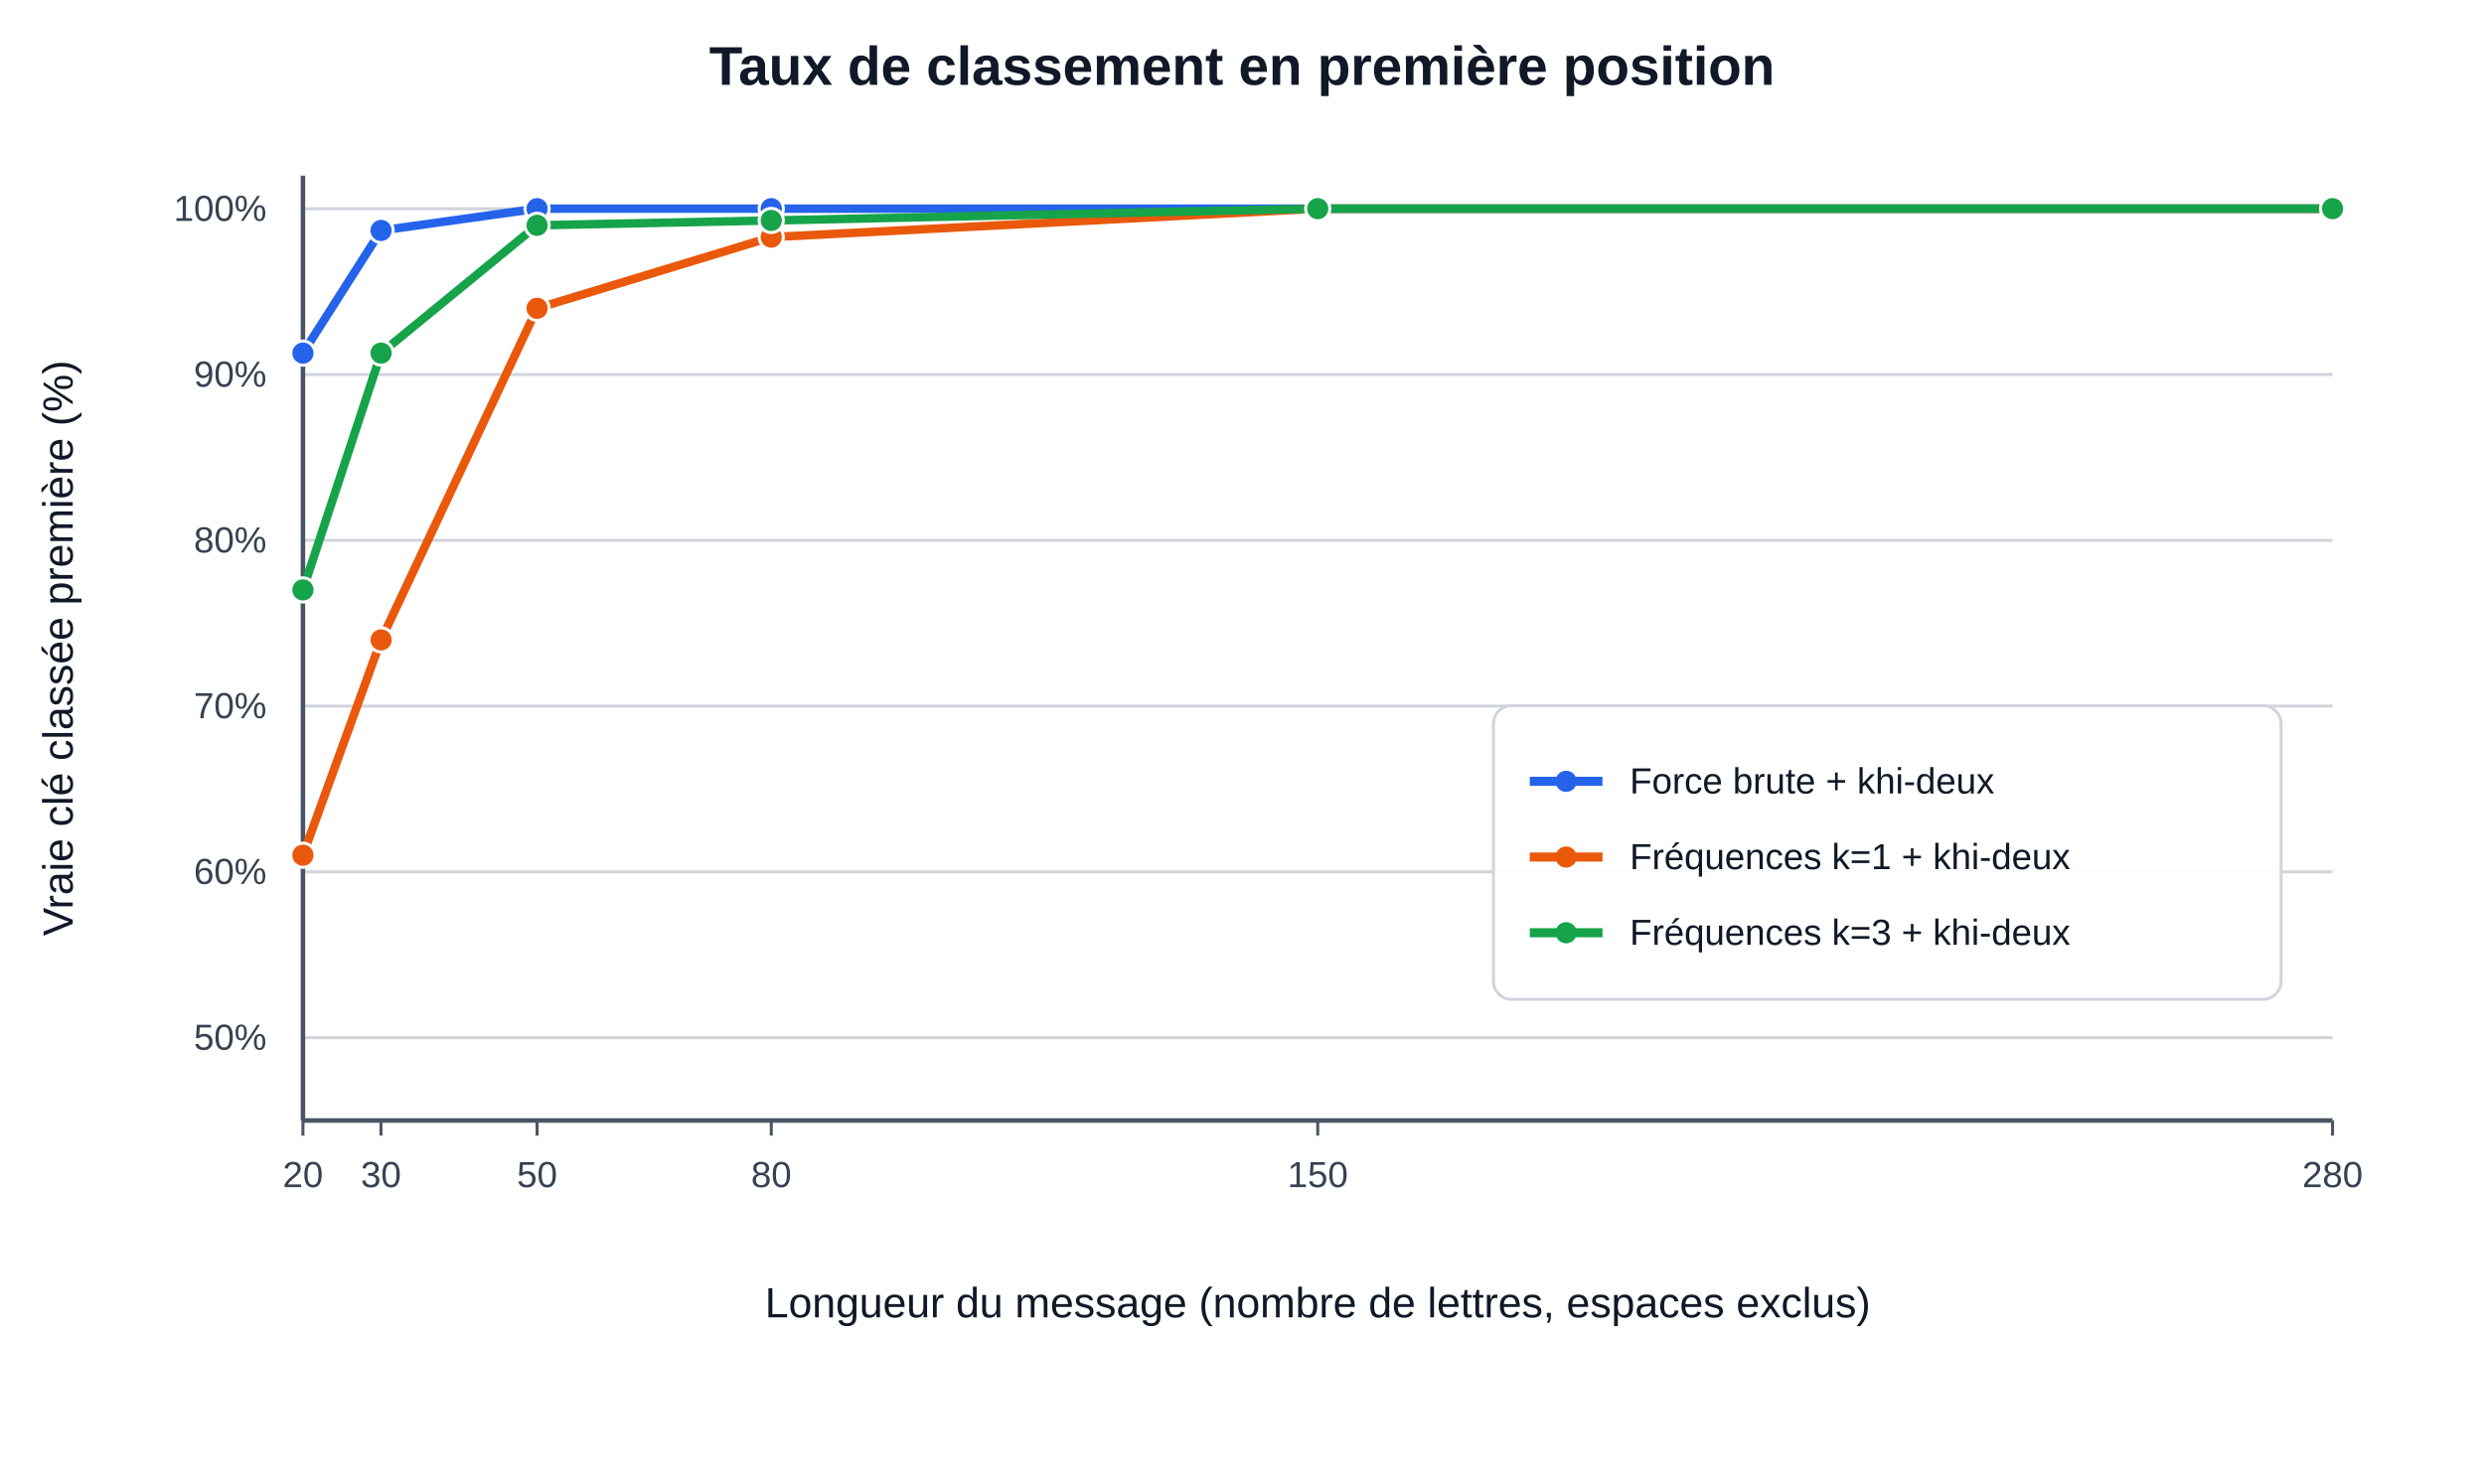
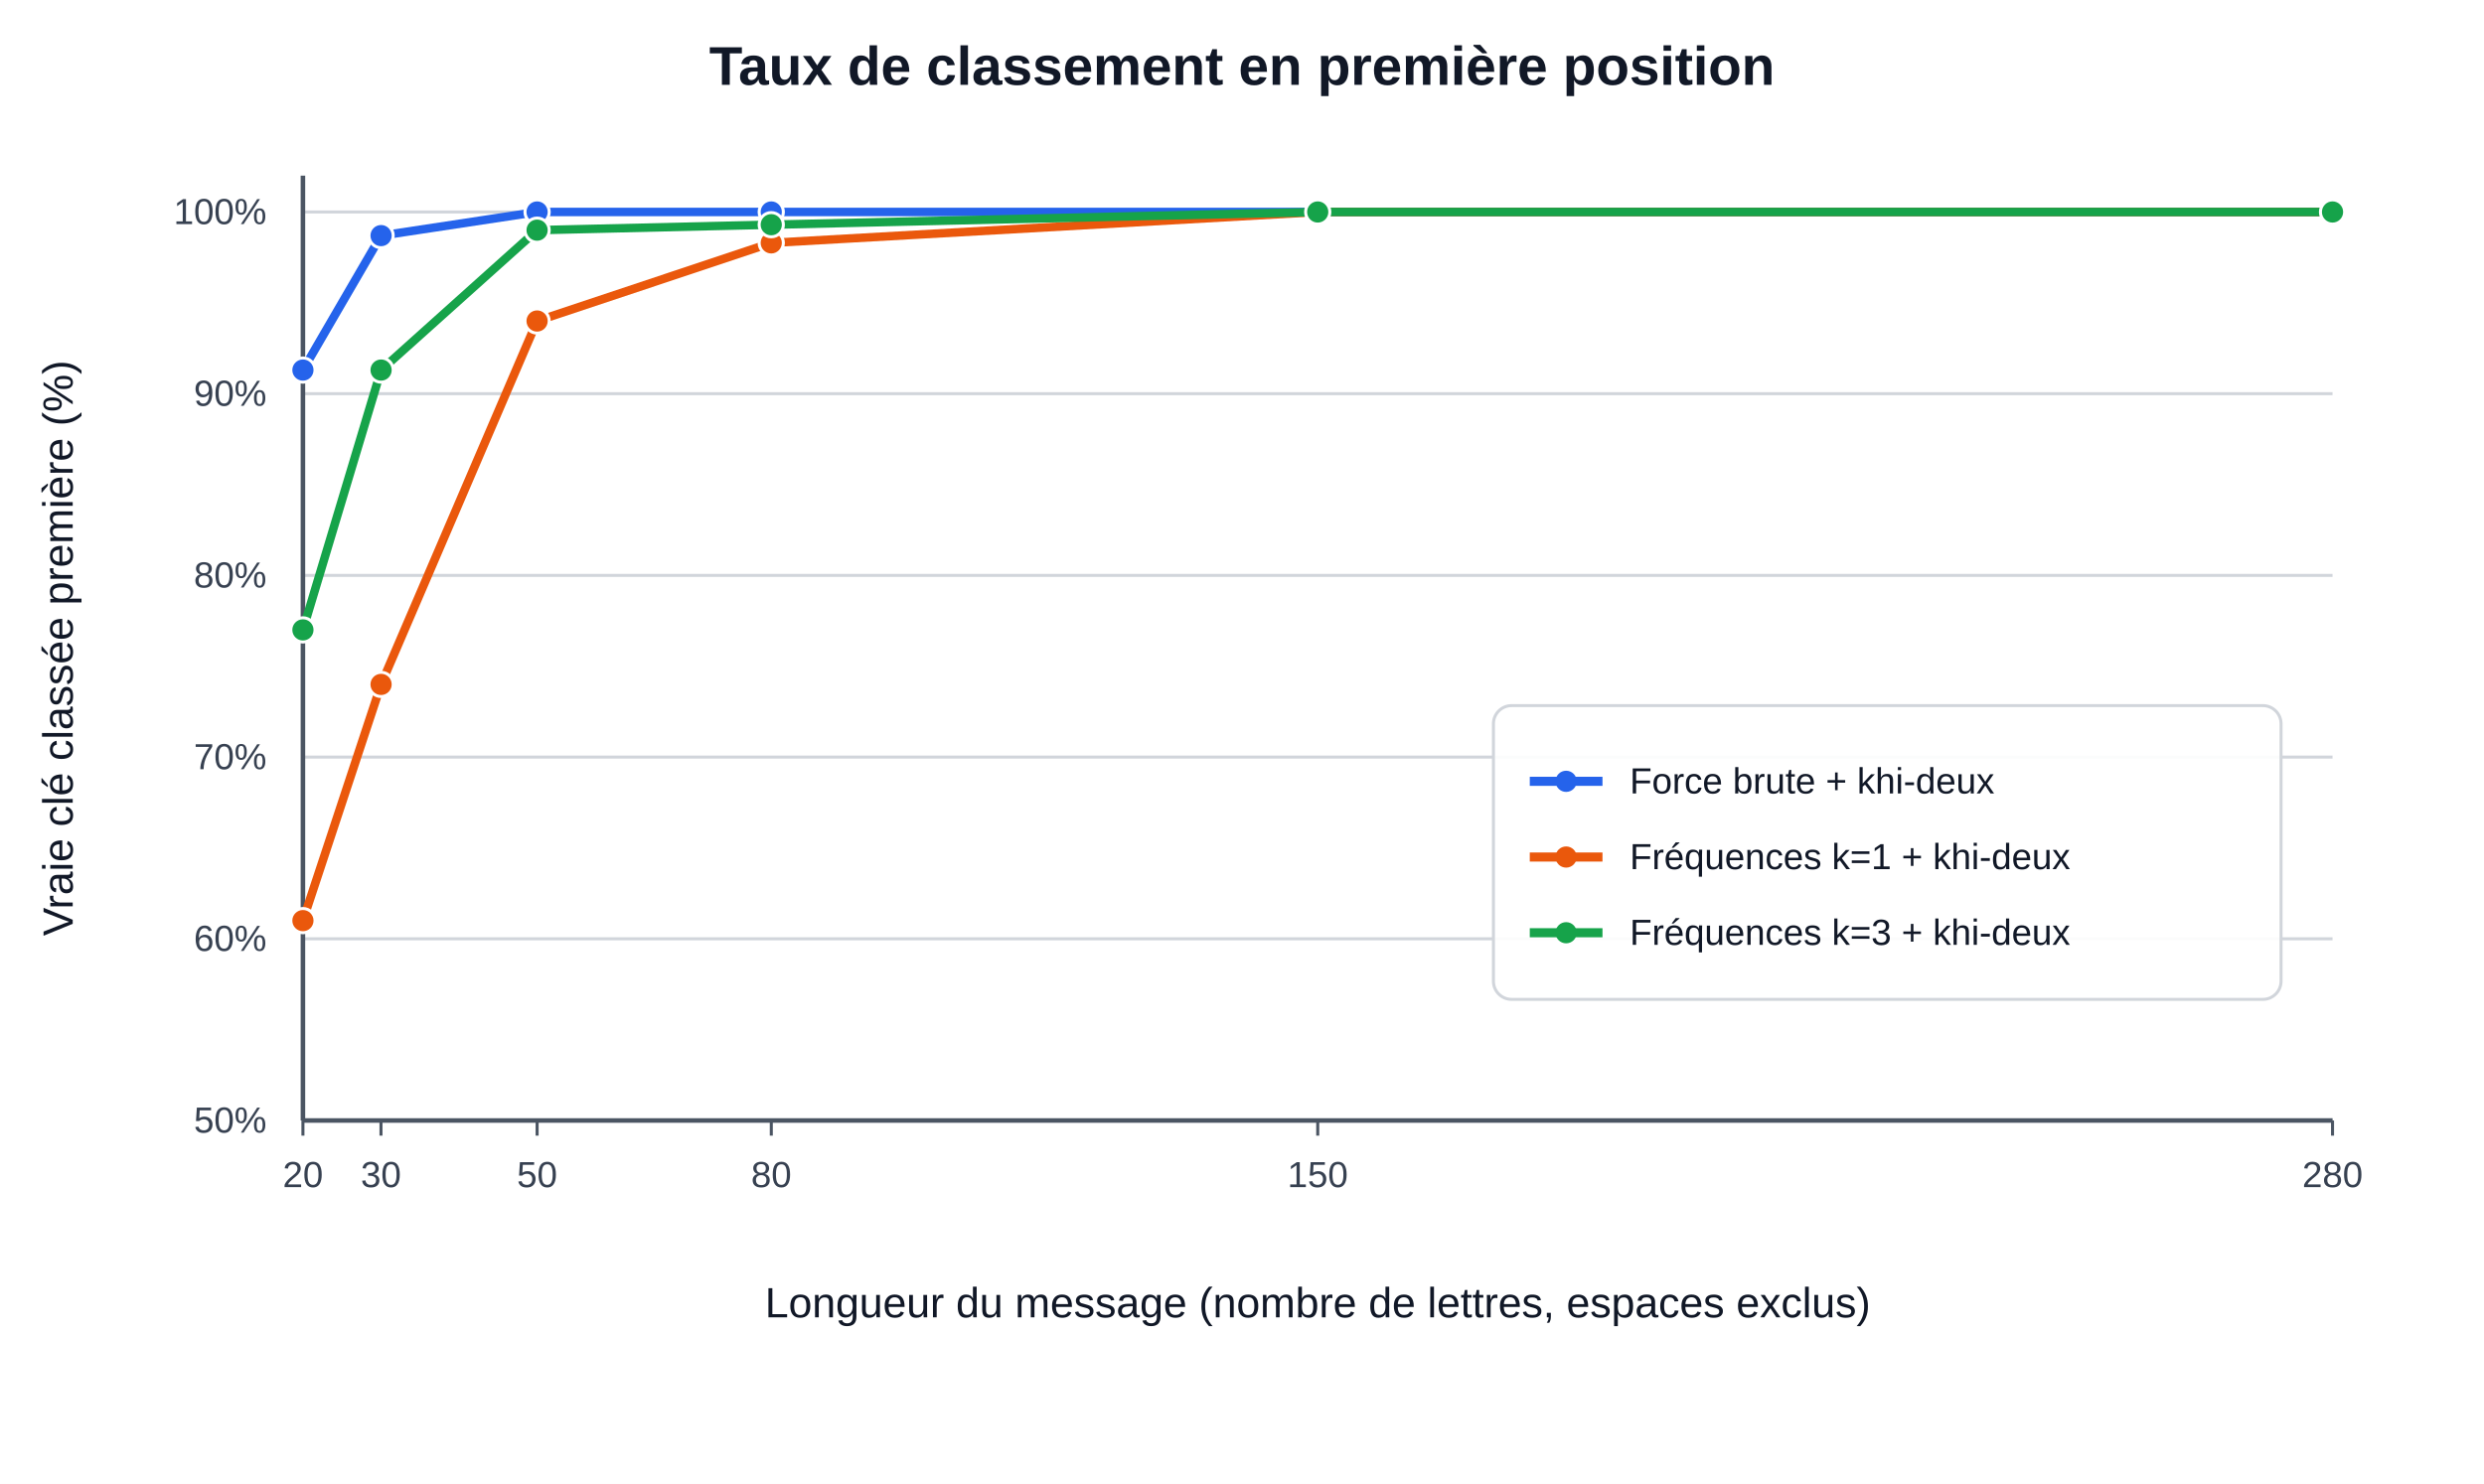
<svg xmlns="http://www.w3.org/2000/svg" width="820" height="490" viewBox="0 0 820 490" role="img" aria-labelledby="title desc">
  <rect width="100%" height="100%" fill="white" />
  <text x="410" y="28" text-anchor="middle" font-family="Arial, sans-serif" font-size="18" font-weight="bold" fill="#111827">Taux de classement en première position</text>
-   <line x1="100" y1="342.632" x2="770" y2="342.632" stroke="#d1d5db" stroke-width="1" />
-   <text x="88" y="346.632" text-anchor="end" font-family="Arial, sans-serif" font-size="12" fill="#374151">50%</text>
-   <line x1="100" y1="287.895" x2="770" y2="287.895" stroke="#d1d5db" stroke-width="1" />
-   <text x="88" y="291.895" text-anchor="end" font-family="Arial, sans-serif" font-size="12" fill="#374151">60%</text>
-   <line x1="100" y1="233.158" x2="770" y2="233.158" stroke="#d1d5db" stroke-width="1" />
-   <text x="88" y="237.158" text-anchor="end" font-family="Arial, sans-serif" font-size="12" fill="#374151">70%</text>
-   <line x1="100" y1="178.421" x2="770" y2="178.421" stroke="#d1d5db" stroke-width="1" />
-   <text x="88" y="182.421" text-anchor="end" font-family="Arial, sans-serif" font-size="12" fill="#374151">80%</text>
-   <line x1="100" y1="123.684" x2="770" y2="123.684" stroke="#d1d5db" stroke-width="1" />
-   <text x="88" y="127.684" text-anchor="end" font-family="Arial, sans-serif" font-size="12" fill="#374151">90%</text>
-   <line x1="100" y1="68.947" x2="770" y2="68.947" stroke="#d1d5db" stroke-width="1" />
-   <text x="88" y="72.947" text-anchor="end" font-family="Arial, sans-serif" font-size="12" fill="#374151">100%</text>
+   <line x1="100" y1="370" x2="770" y2="370" stroke="#d1d5db" stroke-width="1" />
+   <text x="88" y="374" text-anchor="end" font-family="Arial, sans-serif" font-size="12" fill="#374151">50%</text>
+   <line x1="100" y1="310" x2="770" y2="310" stroke="#d1d5db" stroke-width="1" />
+   <text x="88" y="314" text-anchor="end" font-family="Arial, sans-serif" font-size="12" fill="#374151">60%</text>
+   <line x1="100" y1="250" x2="770" y2="250" stroke="#d1d5db" stroke-width="1" />
+   <text x="88" y="254" text-anchor="end" font-family="Arial, sans-serif" font-size="12" fill="#374151">70%</text>
+   <line x1="100" y1="190" x2="770" y2="190" stroke="#d1d5db" stroke-width="1" />
+   <text x="88" y="194" text-anchor="end" font-family="Arial, sans-serif" font-size="12" fill="#374151">80%</text>
+   <line x1="100" y1="130" x2="770" y2="130" stroke="#d1d5db" stroke-width="1" />
+   <text x="88" y="134" text-anchor="end" font-family="Arial, sans-serif" font-size="12" fill="#374151">90%</text>
+   <line x1="100" y1="70" x2="770" y2="70" stroke="#d1d5db" stroke-width="1" />
+   <text x="88" y="74" text-anchor="end" font-family="Arial, sans-serif" font-size="12" fill="#374151">100%</text>
  <line x1="100" y1="58" x2="100" y2="370" stroke="#4b5563" stroke-width="1.5" />
  <line x1="100" y1="370" x2="770" y2="370" stroke="#4b5563" stroke-width="1.5" />
  <line x1="100" y1="370" x2="100" y2="375" stroke="#4b5563" />
  <text x="100" y="392" text-anchor="middle" font-family="Arial, sans-serif" font-size="12" fill="#374151">20</text>
  <line x1="125.769" y1="370" x2="125.769" y2="375" stroke="#4b5563" />
  <text x="125.769" y="392" text-anchor="middle" font-family="Arial, sans-serif" font-size="12" fill="#374151">30</text>
  <line x1="177.308" y1="370" x2="177.308" y2="375" stroke="#4b5563" />
  <text x="177.308" y="392" text-anchor="middle" font-family="Arial, sans-serif" font-size="12" fill="#374151">50</text>
  <line x1="254.615" y1="370" x2="254.615" y2="375" stroke="#4b5563" />
  <text x="254.615" y="392" text-anchor="middle" font-family="Arial, sans-serif" font-size="12" fill="#374151">80</text>
  <line x1="435" y1="370" x2="435" y2="375" stroke="#4b5563" />
  <text x="435" y="392" text-anchor="middle" font-family="Arial, sans-serif" font-size="12" fill="#374151">150</text>
  <line x1="770" y1="370" x2="770" y2="375" stroke="#4b5563" />
  <text x="770" y="392" text-anchor="middle" font-family="Arial, sans-serif" font-size="12" fill="#374151">280</text>
-   <polyline points="100.0,116.6 125.8,76.1 177.3,68.9 254.6,68.9 435.0,68.9 770.0,68.9" fill="none" stroke="#2563eb" stroke-width="2.8" stroke-linecap="round" stroke-linejoin="round" />
-   <circle cx="100.0" cy="116.6" r="4" fill="#2563eb" stroke="white" stroke-width="1" />
-   <circle cx="125.8" cy="76.1" r="4" fill="#2563eb" stroke="white" stroke-width="1" />
-   <circle cx="177.3" cy="68.9" r="4" fill="#2563eb" stroke="white" stroke-width="1" />
-   <circle cx="254.6" cy="68.9" r="4" fill="#2563eb" stroke="white" stroke-width="1" />
-   <circle cx="435.0" cy="68.9" r="4" fill="#2563eb" stroke="white" stroke-width="1" />
-   <circle cx="770.0" cy="68.9" r="4" fill="#2563eb" stroke="white" stroke-width="1" />
-   <polyline points="100.0,282.4 125.8,211.3 177.3,101.8 254.6,78.3 435.0,68.9 770.0,68.9" fill="none" stroke="#ea580c" stroke-width="2.8" stroke-linecap="round" stroke-linejoin="round" />
-   <circle cx="100.0" cy="282.4" r="4" fill="#ea580c" stroke="white" stroke-width="1" />
-   <circle cx="125.8" cy="211.3" r="4" fill="#ea580c" stroke="white" stroke-width="1" />
-   <circle cx="177.3" cy="101.8" r="4" fill="#ea580c" stroke="white" stroke-width="1" />
-   <circle cx="254.6" cy="78.3" r="4" fill="#ea580c" stroke="white" stroke-width="1" />
-   <circle cx="435.0" cy="68.9" r="4" fill="#ea580c" stroke="white" stroke-width="1" />
-   <circle cx="770.0" cy="68.9" r="4" fill="#ea580c" stroke="white" stroke-width="1" />
-   <polyline points="100.0,194.8 125.8,116.6 177.3,74.4 254.6,72.8 435.0,68.9 770.0,68.9" fill="none" stroke="#16a34a" stroke-width="2.8" stroke-linecap="round" stroke-linejoin="round" />
-   <circle cx="100.0" cy="194.8" r="4" fill="#16a34a" stroke="white" stroke-width="1" />
-   <circle cx="125.8" cy="116.6" r="4" fill="#16a34a" stroke="white" stroke-width="1" />
-   <circle cx="177.3" cy="74.4" r="4" fill="#16a34a" stroke="white" stroke-width="1" />
-   <circle cx="254.6" cy="72.8" r="4" fill="#16a34a" stroke="white" stroke-width="1" />
-   <circle cx="435.0" cy="68.9" r="4" fill="#16a34a" stroke="white" stroke-width="1" />
-   <circle cx="770.0" cy="68.9" r="4" fill="#16a34a" stroke="white" stroke-width="1" />
+   <polyline points="100.0,122.2 125.8,77.8 177.3,70.0 254.6,70.0 435.0,70.0 770.0,70.0" fill="none" stroke="#2563eb" stroke-width="2.8" stroke-linecap="round" stroke-linejoin="round" />
+   <circle cx="100.0" cy="122.2" r="4" fill="#2563eb" stroke="white" stroke-width="1" />
+   <circle cx="125.8" cy="77.8" r="4" fill="#2563eb" stroke="white" stroke-width="1" />
+   <circle cx="177.3" cy="70.0" r="4" fill="#2563eb" stroke="white" stroke-width="1" />
+   <circle cx="254.6" cy="70.0" r="4" fill="#2563eb" stroke="white" stroke-width="1" />
+   <circle cx="435.0" cy="70.0" r="4" fill="#2563eb" stroke="white" stroke-width="1" />
+   <circle cx="770.0" cy="70.0" r="4" fill="#2563eb" stroke="white" stroke-width="1" />
+   <polyline points="100.0,304.0 125.8,226.0 177.3,106.0 254.6,80.2 435.0,70.0 770.0,70.0" fill="none" stroke="#ea580c" stroke-width="2.8" stroke-linecap="round" stroke-linejoin="round" />
+   <circle cx="100.0" cy="304.0" r="4" fill="#ea580c" stroke="white" stroke-width="1" />
+   <circle cx="125.8" cy="226.0" r="4" fill="#ea580c" stroke="white" stroke-width="1" />
+   <circle cx="177.3" cy="106.0" r="4" fill="#ea580c" stroke="white" stroke-width="1" />
+   <circle cx="254.6" cy="80.2" r="4" fill="#ea580c" stroke="white" stroke-width="1" />
+   <circle cx="435.0" cy="70.0" r="4" fill="#ea580c" stroke="white" stroke-width="1" />
+   <circle cx="770.0" cy="70.0" r="4" fill="#ea580c" stroke="white" stroke-width="1" />
+   <polyline points="100.0,208.0 125.8,122.2 177.3,76.0 254.6,74.2 435.0,70.0 770.0,70.0" fill="none" stroke="#16a34a" stroke-width="2.8" stroke-linecap="round" stroke-linejoin="round" />
+   <circle cx="100.0" cy="208.0" r="4" fill="#16a34a" stroke="white" stroke-width="1" />
+   <circle cx="125.8" cy="122.2" r="4" fill="#16a34a" stroke="white" stroke-width="1" />
+   <circle cx="177.3" cy="76.0" r="4" fill="#16a34a" stroke="white" stroke-width="1" />
+   <circle cx="254.6" cy="74.2" r="4" fill="#16a34a" stroke="white" stroke-width="1" />
+   <circle cx="435.0" cy="70.0" r="4" fill="#16a34a" stroke="white" stroke-width="1" />
+   <circle cx="770.0" cy="70.0" r="4" fill="#16a34a" stroke="white" stroke-width="1" />
  <text x="435" y="435" text-anchor="middle" font-family="Arial, sans-serif" font-size="14" fill="#111827">Longueur du message (nombre de lettres, espaces exclus)</text>
  <text transform="translate(24 214) rotate(-90)" text-anchor="middle" font-family="Arial, sans-serif" font-size="14" fill="#111827">Vraie clé classée première (%)</text>
  <rect x="493" y="233" width="260" height="97" rx="6" fill="white" fill-opacity="0.92" stroke="#d1d5db" />
  <line x1="505" y1="258" x2="529" y2="258" stroke="#2563eb" stroke-width="3" />
  <circle cx="517" cy="258" r="3.5" fill="#2563eb" />
  <text x="538" y="262" font-family="Arial, sans-serif" font-size="12" fill="#111827">Force brute + khi-deux</text>
  <line x1="505" y1="283" x2="529" y2="283" stroke="#ea580c" stroke-width="3" />
  <circle cx="517" cy="283" r="3.5" fill="#ea580c" />
  <text x="538" y="287" font-family="Arial, sans-serif" font-size="12" fill="#111827">Fréquences k=1 + khi-deux</text>
  <line x1="505" y1="308" x2="529" y2="308" stroke="#16a34a" stroke-width="3" />
  <circle cx="517" cy="308" r="3.5" fill="#16a34a" />
  <text x="538" y="312" font-family="Arial, sans-serif" font-size="12" fill="#111827">Fréquences k=3 + khi-deux</text>
</svg>
